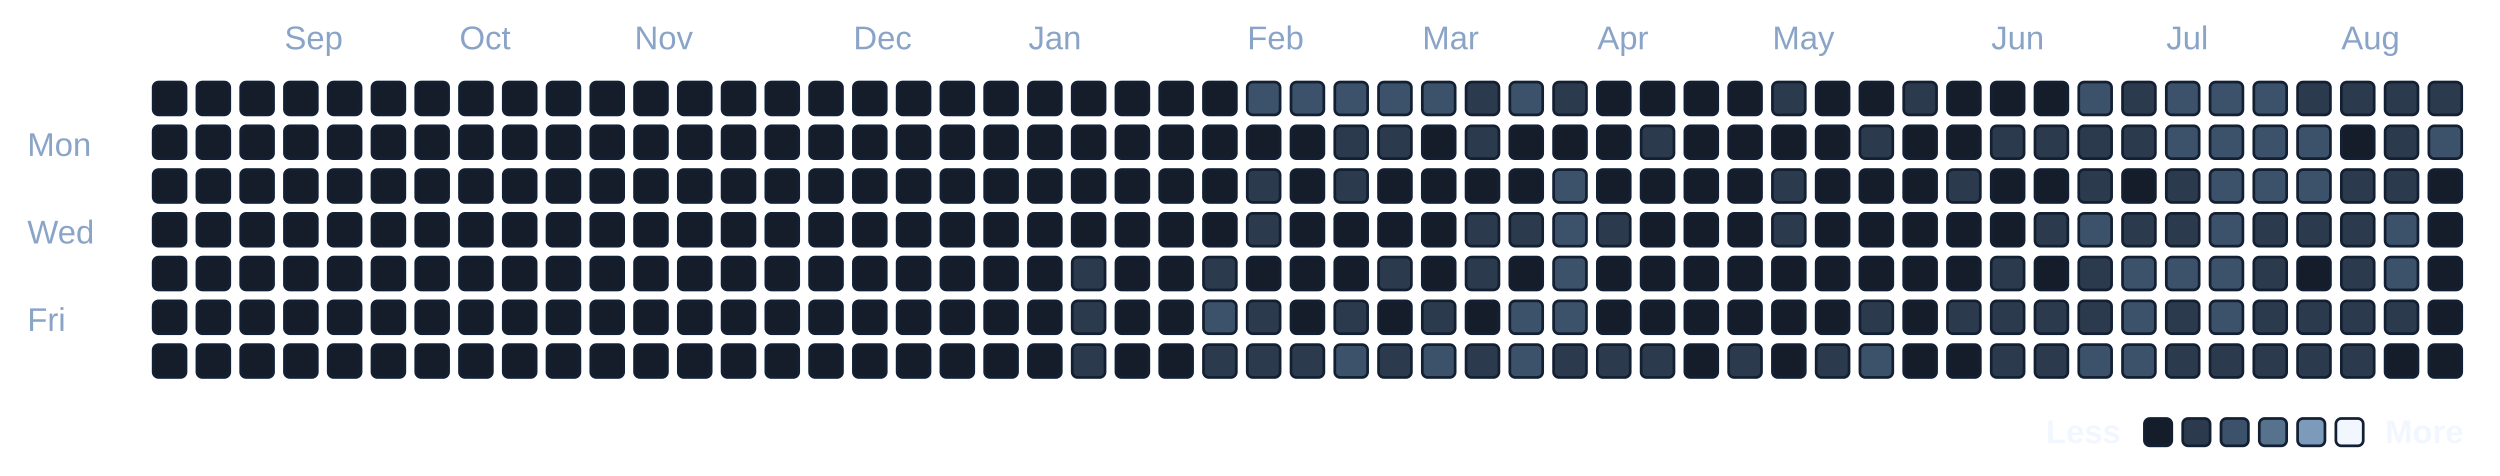
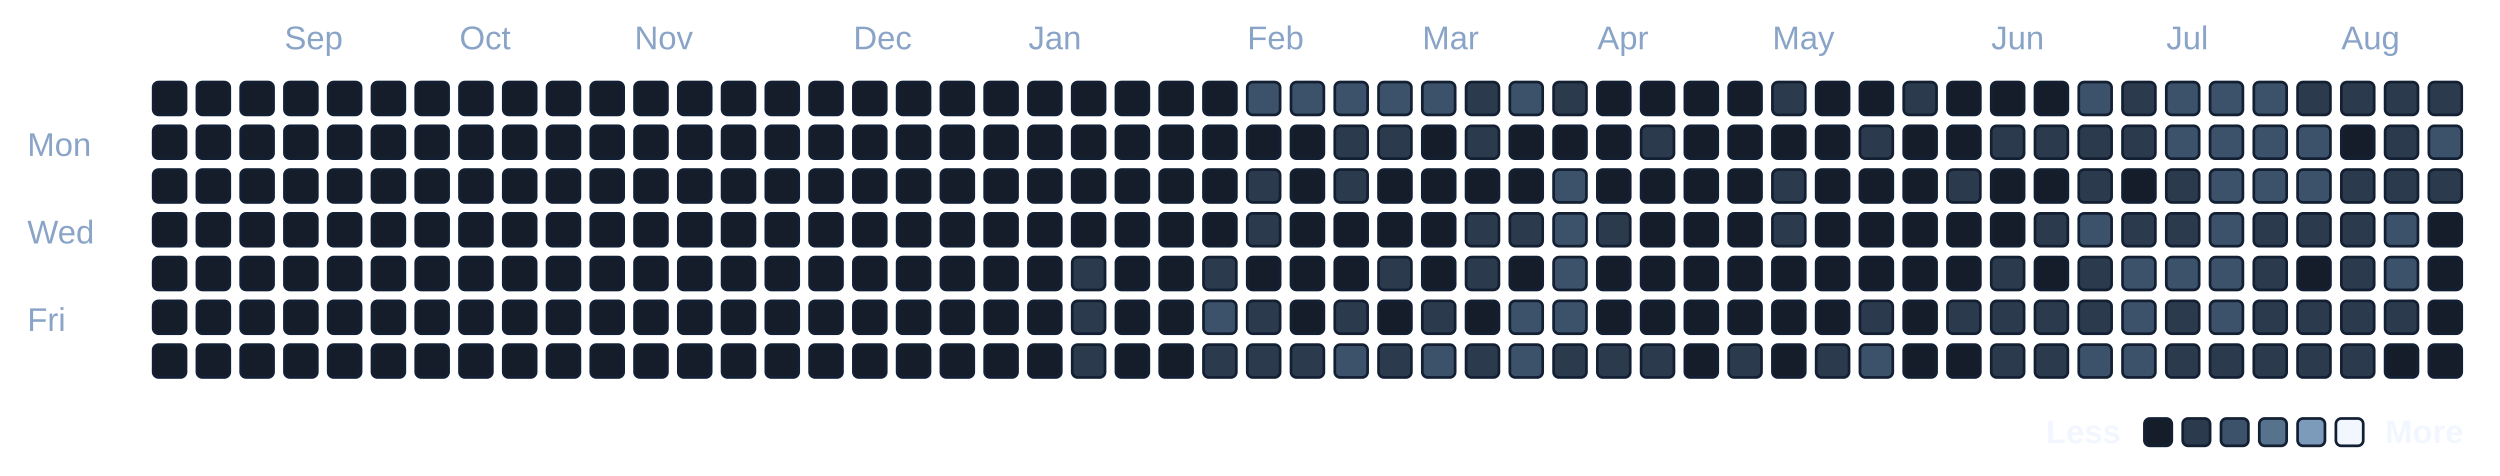
<svg xmlns="http://www.w3.org/2000/svg" baseProfile="tiny" height="174" version="1.2" width="914">
  <defs />
  <text fill="#8AA4C8" font-family="Segoe UI, Arial, sans-serif" font-size="12px" x="104" y="18">Sep</text>
  <text fill="#8AA4C8" font-family="Segoe UI, Arial, sans-serif" font-size="12px" x="168" y="18">Oct</text>
  <text fill="#8AA4C8" font-family="Segoe UI, Arial, sans-serif" font-size="12px" x="232" y="18">Nov</text>
  <text fill="#8AA4C8" font-family="Segoe UI, Arial, sans-serif" font-size="12px" x="312" y="18">Dec</text>
  <text fill="#8AA4C8" font-family="Segoe UI, Arial, sans-serif" font-size="12px" x="376" y="18">Jan</text>
  <text fill="#8AA4C8" font-family="Segoe UI, Arial, sans-serif" font-size="12px" x="456" y="18">Feb</text>
  <text fill="#8AA4C8" font-family="Segoe UI, Arial, sans-serif" font-size="12px" x="520" y="18">Mar</text>
  <text fill="#8AA4C8" font-family="Segoe UI, Arial, sans-serif" font-size="12px" x="584" y="18">Apr</text>
  <text fill="#8AA4C8" font-family="Segoe UI, Arial, sans-serif" font-size="12px" x="648" y="18">May</text>
  <text fill="#8AA4C8" font-family="Segoe UI, Arial, sans-serif" font-size="12px" x="728" y="18">Jun</text>
  <text fill="#8AA4C8" font-family="Segoe UI, Arial, sans-serif" font-size="12px" x="792" y="18">Jul</text>
  <text fill="#8AA4C8" font-family="Segoe UI, Arial, sans-serif" font-size="12px" x="856" y="18">Aug</text>
  <text fill="#8AA4C8" font-family="Segoe UI, Arial, sans-serif" font-size="12px" x="10" y="57">Mon</text>
  <text fill="#8AA4C8" font-family="Segoe UI, Arial, sans-serif" font-size="12px" x="10" y="89">Wed</text>
  <text fill="#8AA4C8" font-family="Segoe UI, Arial, sans-serif" font-size="12px" x="10" y="121">Fri</text>
  <rect fill="#151D2B" height="12" rx="2" ry="2" stroke="#132033" stroke-width="1" width="12" x="56" y="30" />
  <rect fill="#151D2B" height="12" rx="2" ry="2" stroke="#132033" stroke-width="1" width="12" x="56" y="46" />
  <rect fill="#151D2B" height="12" rx="2" ry="2" stroke="#132033" stroke-width="1" width="12" x="56" y="62" />
  <rect fill="#151D2B" height="12" rx="2" ry="2" stroke="#132033" stroke-width="1" width="12" x="56" y="78" />
  <rect fill="#151D2B" height="12" rx="2" ry="2" stroke="#132033" stroke-width="1" width="12" x="56" y="94" />
  <rect fill="#151D2B" height="12" rx="2" ry="2" stroke="#132033" stroke-width="1" width="12" x="56" y="110" />
  <rect fill="#151D2B" height="12" rx="2" ry="2" stroke="#132033" stroke-width="1" width="12" x="56" y="126" />
  <rect fill="#151D2B" height="12" rx="2" ry="2" stroke="#132033" stroke-width="1" width="12" x="72" y="30" />
  <rect fill="#151D2B" height="12" rx="2" ry="2" stroke="#132033" stroke-width="1" width="12" x="72" y="46" />
  <rect fill="#151D2B" height="12" rx="2" ry="2" stroke="#132033" stroke-width="1" width="12" x="72" y="62" />
  <rect fill="#151D2B" height="12" rx="2" ry="2" stroke="#132033" stroke-width="1" width="12" x="72" y="78" />
  <rect fill="#151D2B" height="12" rx="2" ry="2" stroke="#132033" stroke-width="1" width="12" x="72" y="94" />
  <rect fill="#151D2B" height="12" rx="2" ry="2" stroke="#132033" stroke-width="1" width="12" x="72" y="110" />
  <rect fill="#151D2B" height="12" rx="2" ry="2" stroke="#132033" stroke-width="1" width="12" x="72" y="126" />
  <rect fill="#151D2B" height="12" rx="2" ry="2" stroke="#132033" stroke-width="1" width="12" x="88" y="30" />
  <rect fill="#151D2B" height="12" rx="2" ry="2" stroke="#132033" stroke-width="1" width="12" x="88" y="46" />
  <rect fill="#151D2B" height="12" rx="2" ry="2" stroke="#132033" stroke-width="1" width="12" x="88" y="62" />
  <rect fill="#151D2B" height="12" rx="2" ry="2" stroke="#132033" stroke-width="1" width="12" x="88" y="78" />
  <rect fill="#151D2B" height="12" rx="2" ry="2" stroke="#132033" stroke-width="1" width="12" x="88" y="94" />
  <rect fill="#151D2B" height="12" rx="2" ry="2" stroke="#132033" stroke-width="1" width="12" x="88" y="110" />
  <rect fill="#151D2B" height="12" rx="2" ry="2" stroke="#132033" stroke-width="1" width="12" x="88" y="126" />
  <rect fill="#151D2B" height="12" rx="2" ry="2" stroke="#132033" stroke-width="1" width="12" x="104" y="30" />
  <rect fill="#151D2B" height="12" rx="2" ry="2" stroke="#132033" stroke-width="1" width="12" x="104" y="46" />
  <rect fill="#151D2B" height="12" rx="2" ry="2" stroke="#132033" stroke-width="1" width="12" x="104" y="62" />
  <rect fill="#151D2B" height="12" rx="2" ry="2" stroke="#132033" stroke-width="1" width="12" x="104" y="78" />
  <rect fill="#151D2B" height="12" rx="2" ry="2" stroke="#132033" stroke-width="1" width="12" x="104" y="94" />
  <rect fill="#151D2B" height="12" rx="2" ry="2" stroke="#132033" stroke-width="1" width="12" x="104" y="110" />
  <rect fill="#151D2B" height="12" rx="2" ry="2" stroke="#132033" stroke-width="1" width="12" x="104" y="126" />
  <rect fill="#151D2B" height="12" rx="2" ry="2" stroke="#132033" stroke-width="1" width="12" x="120" y="30" />
  <rect fill="#151D2B" height="12" rx="2" ry="2" stroke="#132033" stroke-width="1" width="12" x="120" y="46" />
  <rect fill="#151D2B" height="12" rx="2" ry="2" stroke="#132033" stroke-width="1" width="12" x="120" y="62" />
  <rect fill="#151D2B" height="12" rx="2" ry="2" stroke="#132033" stroke-width="1" width="12" x="120" y="78" />
  <rect fill="#151D2B" height="12" rx="2" ry="2" stroke="#132033" stroke-width="1" width="12" x="120" y="94" />
  <rect fill="#151D2B" height="12" rx="2" ry="2" stroke="#132033" stroke-width="1" width="12" x="120" y="110" />
  <rect fill="#151D2B" height="12" rx="2" ry="2" stroke="#132033" stroke-width="1" width="12" x="120" y="126" />
  <rect fill="#151D2B" height="12" rx="2" ry="2" stroke="#132033" stroke-width="1" width="12" x="136" y="30" />
  <rect fill="#151D2B" height="12" rx="2" ry="2" stroke="#132033" stroke-width="1" width="12" x="136" y="46" />
  <rect fill="#151D2B" height="12" rx="2" ry="2" stroke="#132033" stroke-width="1" width="12" x="136" y="62" />
  <rect fill="#151D2B" height="12" rx="2" ry="2" stroke="#132033" stroke-width="1" width="12" x="136" y="78" />
  <rect fill="#151D2B" height="12" rx="2" ry="2" stroke="#132033" stroke-width="1" width="12" x="136" y="94" />
  <rect fill="#151D2B" height="12" rx="2" ry="2" stroke="#132033" stroke-width="1" width="12" x="136" y="110" />
  <rect fill="#151D2B" height="12" rx="2" ry="2" stroke="#132033" stroke-width="1" width="12" x="136" y="126" />
  <rect fill="#151D2B" height="12" rx="2" ry="2" stroke="#132033" stroke-width="1" width="12" x="152" y="30" />
  <rect fill="#151D2B" height="12" rx="2" ry="2" stroke="#132033" stroke-width="1" width="12" x="152" y="46" />
  <rect fill="#151D2B" height="12" rx="2" ry="2" stroke="#132033" stroke-width="1" width="12" x="152" y="62" />
  <rect fill="#151D2B" height="12" rx="2" ry="2" stroke="#132033" stroke-width="1" width="12" x="152" y="78" />
  <rect fill="#151D2B" height="12" rx="2" ry="2" stroke="#132033" stroke-width="1" width="12" x="152" y="94" />
  <rect fill="#151D2B" height="12" rx="2" ry="2" stroke="#132033" stroke-width="1" width="12" x="152" y="110" />
  <rect fill="#151D2B" height="12" rx="2" ry="2" stroke="#132033" stroke-width="1" width="12" x="152" y="126" />
  <rect fill="#151D2B" height="12" rx="2" ry="2" stroke="#132033" stroke-width="1" width="12" x="168" y="30" />
  <rect fill="#151D2B" height="12" rx="2" ry="2" stroke="#132033" stroke-width="1" width="12" x="168" y="46" />
  <rect fill="#151D2B" height="12" rx="2" ry="2" stroke="#132033" stroke-width="1" width="12" x="168" y="62" />
  <rect fill="#151D2B" height="12" rx="2" ry="2" stroke="#132033" stroke-width="1" width="12" x="168" y="78" />
  <rect fill="#151D2B" height="12" rx="2" ry="2" stroke="#132033" stroke-width="1" width="12" x="168" y="94" />
  <rect fill="#151D2B" height="12" rx="2" ry="2" stroke="#132033" stroke-width="1" width="12" x="168" y="110" />
  <rect fill="#151D2B" height="12" rx="2" ry="2" stroke="#132033" stroke-width="1" width="12" x="168" y="126" />
  <rect fill="#151D2B" height="12" rx="2" ry="2" stroke="#132033" stroke-width="1" width="12" x="184" y="30" />
  <rect fill="#151D2B" height="12" rx="2" ry="2" stroke="#132033" stroke-width="1" width="12" x="184" y="46" />
  <rect fill="#151D2B" height="12" rx="2" ry="2" stroke="#132033" stroke-width="1" width="12" x="184" y="62" />
  <rect fill="#151D2B" height="12" rx="2" ry="2" stroke="#132033" stroke-width="1" width="12" x="184" y="78" />
  <rect fill="#151D2B" height="12" rx="2" ry="2" stroke="#132033" stroke-width="1" width="12" x="184" y="94" />
  <rect fill="#151D2B" height="12" rx="2" ry="2" stroke="#132033" stroke-width="1" width="12" x="184" y="110" />
  <rect fill="#151D2B" height="12" rx="2" ry="2" stroke="#132033" stroke-width="1" width="12" x="184" y="126" />
  <rect fill="#151D2B" height="12" rx="2" ry="2" stroke="#132033" stroke-width="1" width="12" x="200" y="30" />
  <rect fill="#151D2B" height="12" rx="2" ry="2" stroke="#132033" stroke-width="1" width="12" x="200" y="46" />
  <rect fill="#151D2B" height="12" rx="2" ry="2" stroke="#132033" stroke-width="1" width="12" x="200" y="62" />
  <rect fill="#151D2B" height="12" rx="2" ry="2" stroke="#132033" stroke-width="1" width="12" x="200" y="78" />
  <rect fill="#151D2B" height="12" rx="2" ry="2" stroke="#132033" stroke-width="1" width="12" x="200" y="94" />
  <rect fill="#151D2B" height="12" rx="2" ry="2" stroke="#132033" stroke-width="1" width="12" x="200" y="110" />
  <rect fill="#151D2B" height="12" rx="2" ry="2" stroke="#132033" stroke-width="1" width="12" x="200" y="126" />
  <rect fill="#151D2B" height="12" rx="2" ry="2" stroke="#132033" stroke-width="1" width="12" x="216" y="30" />
  <rect fill="#151D2B" height="12" rx="2" ry="2" stroke="#132033" stroke-width="1" width="12" x="216" y="46" />
  <rect fill="#151D2B" height="12" rx="2" ry="2" stroke="#132033" stroke-width="1" width="12" x="216" y="62" />
  <rect fill="#151D2B" height="12" rx="2" ry="2" stroke="#132033" stroke-width="1" width="12" x="216" y="78" />
  <rect fill="#151D2B" height="12" rx="2" ry="2" stroke="#132033" stroke-width="1" width="12" x="216" y="94" />
  <rect fill="#151D2B" height="12" rx="2" ry="2" stroke="#132033" stroke-width="1" width="12" x="216" y="110" />
  <rect fill="#151D2B" height="12" rx="2" ry="2" stroke="#132033" stroke-width="1" width="12" x="216" y="126" />
  <rect fill="#151D2B" height="12" rx="2" ry="2" stroke="#132033" stroke-width="1" width="12" x="232" y="30" />
  <rect fill="#151D2B" height="12" rx="2" ry="2" stroke="#132033" stroke-width="1" width="12" x="232" y="46" />
  <rect fill="#151D2B" height="12" rx="2" ry="2" stroke="#132033" stroke-width="1" width="12" x="232" y="62" />
  <rect fill="#151D2B" height="12" rx="2" ry="2" stroke="#132033" stroke-width="1" width="12" x="232" y="78" />
  <rect fill="#151D2B" height="12" rx="2" ry="2" stroke="#132033" stroke-width="1" width="12" x="232" y="94" />
  <rect fill="#151D2B" height="12" rx="2" ry="2" stroke="#132033" stroke-width="1" width="12" x="232" y="110" />
  <rect fill="#151D2B" height="12" rx="2" ry="2" stroke="#132033" stroke-width="1" width="12" x="232" y="126" />
  <rect fill="#151D2B" height="12" rx="2" ry="2" stroke="#132033" stroke-width="1" width="12" x="248" y="30" />
  <rect fill="#151D2B" height="12" rx="2" ry="2" stroke="#132033" stroke-width="1" width="12" x="248" y="46" />
  <rect fill="#151D2B" height="12" rx="2" ry="2" stroke="#132033" stroke-width="1" width="12" x="248" y="62" />
  <rect fill="#151D2B" height="12" rx="2" ry="2" stroke="#132033" stroke-width="1" width="12" x="248" y="78" />
  <rect fill="#151D2B" height="12" rx="2" ry="2" stroke="#132033" stroke-width="1" width="12" x="248" y="94" />
  <rect fill="#151D2B" height="12" rx="2" ry="2" stroke="#132033" stroke-width="1" width="12" x="248" y="110" />
  <rect fill="#151D2B" height="12" rx="2" ry="2" stroke="#132033" stroke-width="1" width="12" x="248" y="126" />
  <rect fill="#151D2B" height="12" rx="2" ry="2" stroke="#132033" stroke-width="1" width="12" x="264" y="30" />
  <rect fill="#151D2B" height="12" rx="2" ry="2" stroke="#132033" stroke-width="1" width="12" x="264" y="46" />
  <rect fill="#151D2B" height="12" rx="2" ry="2" stroke="#132033" stroke-width="1" width="12" x="264" y="62" />
  <rect fill="#151D2B" height="12" rx="2" ry="2" stroke="#132033" stroke-width="1" width="12" x="264" y="78" />
  <rect fill="#151D2B" height="12" rx="2" ry="2" stroke="#132033" stroke-width="1" width="12" x="264" y="94" />
  <rect fill="#151D2B" height="12" rx="2" ry="2" stroke="#132033" stroke-width="1" width="12" x="264" y="110" />
  <rect fill="#151D2B" height="12" rx="2" ry="2" stroke="#132033" stroke-width="1" width="12" x="264" y="126" />
  <rect fill="#151D2B" height="12" rx="2" ry="2" stroke="#132033" stroke-width="1" width="12" x="280" y="30" />
  <rect fill="#151D2B" height="12" rx="2" ry="2" stroke="#132033" stroke-width="1" width="12" x="280" y="46" />
  <rect fill="#151D2B" height="12" rx="2" ry="2" stroke="#132033" stroke-width="1" width="12" x="280" y="62" />
  <rect fill="#151D2B" height="12" rx="2" ry="2" stroke="#132033" stroke-width="1" width="12" x="280" y="78" />
  <rect fill="#151D2B" height="12" rx="2" ry="2" stroke="#132033" stroke-width="1" width="12" x="280" y="94" />
  <rect fill="#151D2B" height="12" rx="2" ry="2" stroke="#132033" stroke-width="1" width="12" x="280" y="110" />
  <rect fill="#151D2B" height="12" rx="2" ry="2" stroke="#132033" stroke-width="1" width="12" x="280" y="126" />
  <rect fill="#151D2B" height="12" rx="2" ry="2" stroke="#132033" stroke-width="1" width="12" x="296" y="30" />
  <rect fill="#151D2B" height="12" rx="2" ry="2" stroke="#132033" stroke-width="1" width="12" x="296" y="46" />
  <rect fill="#151D2B" height="12" rx="2" ry="2" stroke="#132033" stroke-width="1" width="12" x="296" y="62" />
  <rect fill="#151D2B" height="12" rx="2" ry="2" stroke="#132033" stroke-width="1" width="12" x="296" y="78" />
  <rect fill="#151D2B" height="12" rx="2" ry="2" stroke="#132033" stroke-width="1" width="12" x="296" y="94" />
  <rect fill="#151D2B" height="12" rx="2" ry="2" stroke="#132033" stroke-width="1" width="12" x="296" y="110" />
  <rect fill="#151D2B" height="12" rx="2" ry="2" stroke="#132033" stroke-width="1" width="12" x="296" y="126" />
  <rect fill="#151D2B" height="12" rx="2" ry="2" stroke="#132033" stroke-width="1" width="12" x="312" y="30" />
  <rect fill="#151D2B" height="12" rx="2" ry="2" stroke="#132033" stroke-width="1" width="12" x="312" y="46" />
  <rect fill="#151D2B" height="12" rx="2" ry="2" stroke="#132033" stroke-width="1" width="12" x="312" y="62" />
  <rect fill="#151D2B" height="12" rx="2" ry="2" stroke="#132033" stroke-width="1" width="12" x="312" y="78" />
  <rect fill="#151D2B" height="12" rx="2" ry="2" stroke="#132033" stroke-width="1" width="12" x="312" y="94" />
  <rect fill="#151D2B" height="12" rx="2" ry="2" stroke="#132033" stroke-width="1" width="12" x="312" y="110" />
  <rect fill="#151D2B" height="12" rx="2" ry="2" stroke="#132033" stroke-width="1" width="12" x="312" y="126" />
  <rect fill="#151D2B" height="12" rx="2" ry="2" stroke="#132033" stroke-width="1" width="12" x="328" y="30" />
  <rect fill="#151D2B" height="12" rx="2" ry="2" stroke="#132033" stroke-width="1" width="12" x="328" y="46" />
  <rect fill="#151D2B" height="12" rx="2" ry="2" stroke="#132033" stroke-width="1" width="12" x="328" y="62" />
  <rect fill="#151D2B" height="12" rx="2" ry="2" stroke="#132033" stroke-width="1" width="12" x="328" y="78" />
  <rect fill="#151D2B" height="12" rx="2" ry="2" stroke="#132033" stroke-width="1" width="12" x="328" y="94" />
  <rect fill="#151D2B" height="12" rx="2" ry="2" stroke="#132033" stroke-width="1" width="12" x="328" y="110" />
  <rect fill="#151D2B" height="12" rx="2" ry="2" stroke="#132033" stroke-width="1" width="12" x="328" y="126" />
  <rect fill="#151D2B" height="12" rx="2" ry="2" stroke="#132033" stroke-width="1" width="12" x="344" y="30" />
  <rect fill="#151D2B" height="12" rx="2" ry="2" stroke="#132033" stroke-width="1" width="12" x="344" y="46" />
  <rect fill="#151D2B" height="12" rx="2" ry="2" stroke="#132033" stroke-width="1" width="12" x="344" y="62" />
  <rect fill="#151D2B" height="12" rx="2" ry="2" stroke="#132033" stroke-width="1" width="12" x="344" y="78" />
  <rect fill="#151D2B" height="12" rx="2" ry="2" stroke="#132033" stroke-width="1" width="12" x="344" y="94" />
  <rect fill="#151D2B" height="12" rx="2" ry="2" stroke="#132033" stroke-width="1" width="12" x="344" y="110" />
  <rect fill="#151D2B" height="12" rx="2" ry="2" stroke="#132033" stroke-width="1" width="12" x="344" y="126" />
  <rect fill="#151D2B" height="12" rx="2" ry="2" stroke="#132033" stroke-width="1" width="12" x="360" y="30" />
  <rect fill="#151D2B" height="12" rx="2" ry="2" stroke="#132033" stroke-width="1" width="12" x="360" y="46" />
  <rect fill="#151D2B" height="12" rx="2" ry="2" stroke="#132033" stroke-width="1" width="12" x="360" y="62" />
  <rect fill="#151D2B" height="12" rx="2" ry="2" stroke="#132033" stroke-width="1" width="12" x="360" y="78" />
  <rect fill="#151D2B" height="12" rx="2" ry="2" stroke="#132033" stroke-width="1" width="12" x="360" y="94" />
  <rect fill="#151D2B" height="12" rx="2" ry="2" stroke="#132033" stroke-width="1" width="12" x="360" y="110" />
  <rect fill="#151D2B" height="12" rx="2" ry="2" stroke="#132033" stroke-width="1" width="12" x="360" y="126" />
  <rect fill="#151D2B" height="12" rx="2" ry="2" stroke="#132033" stroke-width="1" width="12" x="376" y="30" />
  <rect fill="#151D2B" height="12" rx="2" ry="2" stroke="#132033" stroke-width="1" width="12" x="376" y="46" />
  <rect fill="#151D2B" height="12" rx="2" ry="2" stroke="#132033" stroke-width="1" width="12" x="376" y="62" />
  <rect fill="#151D2B" height="12" rx="2" ry="2" stroke="#132033" stroke-width="1" width="12" x="376" y="78" />
  <rect fill="#151D2B" height="12" rx="2" ry="2" stroke="#132033" stroke-width="1" width="12" x="376" y="94" />
  <rect fill="#151D2B" height="12" rx="2" ry="2" stroke="#132033" stroke-width="1" width="12" x="376" y="110" />
  <rect fill="#151D2B" height="12" rx="2" ry="2" stroke="#132033" stroke-width="1" width="12" x="376" y="126" />
  <rect fill="#151D2B" height="12" rx="2" ry="2" stroke="#132033" stroke-width="1" width="12" x="392" y="30" />
  <rect fill="#151D2B" height="12" rx="2" ry="2" stroke="#132033" stroke-width="1" width="12" x="392" y="46" />
  <rect fill="#151D2B" height="12" rx="2" ry="2" stroke="#132033" stroke-width="1" width="12" x="392" y="62" />
  <rect fill="#151D2B" height="12" rx="2" ry="2" stroke="#132033" stroke-width="1" width="12" x="392" y="78" />
  <rect fill="#2B3A4C" height="12" rx="2" ry="2" stroke="#132033" stroke-width="1" width="12" x="392" y="94" />
  <rect fill="#2B3A4C" height="12" rx="2" ry="2" stroke="#132033" stroke-width="1" width="12" x="392" y="110" />
  <rect fill="#2B3A4C" height="12" rx="2" ry="2" stroke="#132033" stroke-width="1" width="12" x="392" y="126" />
  <rect fill="#151D2B" height="12" rx="2" ry="2" stroke="#132033" stroke-width="1" width="12" x="408" y="30" />
  <rect fill="#151D2B" height="12" rx="2" ry="2" stroke="#132033" stroke-width="1" width="12" x="408" y="46" />
  <rect fill="#151D2B" height="12" rx="2" ry="2" stroke="#132033" stroke-width="1" width="12" x="408" y="62" />
  <rect fill="#151D2B" height="12" rx="2" ry="2" stroke="#132033" stroke-width="1" width="12" x="408" y="78" />
  <rect fill="#151D2B" height="12" rx="2" ry="2" stroke="#132033" stroke-width="1" width="12" x="408" y="94" />
  <rect fill="#151D2B" height="12" rx="2" ry="2" stroke="#132033" stroke-width="1" width="12" x="408" y="110" />
  <rect fill="#151D2B" height="12" rx="2" ry="2" stroke="#132033" stroke-width="1" width="12" x="408" y="126" />
  <rect fill="#151D2B" height="12" rx="2" ry="2" stroke="#132033" stroke-width="1" width="12" x="424" y="30" />
  <rect fill="#151D2B" height="12" rx="2" ry="2" stroke="#132033" stroke-width="1" width="12" x="424" y="46" />
  <rect fill="#151D2B" height="12" rx="2" ry="2" stroke="#132033" stroke-width="1" width="12" x="424" y="62" />
  <rect fill="#151D2B" height="12" rx="2" ry="2" stroke="#132033" stroke-width="1" width="12" x="424" y="78" />
  <rect fill="#151D2B" height="12" rx="2" ry="2" stroke="#132033" stroke-width="1" width="12" x="424" y="94" />
  <rect fill="#151D2B" height="12" rx="2" ry="2" stroke="#132033" stroke-width="1" width="12" x="424" y="110" />
  <rect fill="#151D2B" height="12" rx="2" ry="2" stroke="#132033" stroke-width="1" width="12" x="424" y="126" />
  <rect fill="#151D2B" height="12" rx="2" ry="2" stroke="#132033" stroke-width="1" width="12" x="440" y="30" />
  <rect fill="#151D2B" height="12" rx="2" ry="2" stroke="#132033" stroke-width="1" width="12" x="440" y="46" />
  <rect fill="#151D2B" height="12" rx="2" ry="2" stroke="#132033" stroke-width="1" width="12" x="440" y="62" />
  <rect fill="#151D2B" height="12" rx="2" ry="2" stroke="#132033" stroke-width="1" width="12" x="440" y="78" />
  <rect fill="#2B3A4C" height="12" rx="2" ry="2" stroke="#132033" stroke-width="1" width="12" x="440" y="94" />
  <rect fill="#3C526A" height="12" rx="2" ry="2" stroke="#132033" stroke-width="1" width="12" x="440" y="110" />
  <rect fill="#2B3A4C" height="12" rx="2" ry="2" stroke="#132033" stroke-width="1" width="12" x="440" y="126" />
  <rect fill="#3C526A" height="12" rx="2" ry="2" stroke="#132033" stroke-width="1" width="12" x="456" y="30" />
  <rect fill="#151D2B" height="12" rx="2" ry="2" stroke="#132033" stroke-width="1" width="12" x="456" y="46" />
  <rect fill="#2B3A4C" height="12" rx="2" ry="2" stroke="#132033" stroke-width="1" width="12" x="456" y="62" />
  <rect fill="#2B3A4C" height="12" rx="2" ry="2" stroke="#132033" stroke-width="1" width="12" x="456" y="78" />
  <rect fill="#151D2B" height="12" rx="2" ry="2" stroke="#132033" stroke-width="1" width="12" x="456" y="94" />
  <rect fill="#2B3A4C" height="12" rx="2" ry="2" stroke="#132033" stroke-width="1" width="12" x="456" y="110" />
  <rect fill="#2B3A4C" height="12" rx="2" ry="2" stroke="#132033" stroke-width="1" width="12" x="456" y="126" />
  <rect fill="#3C526A" height="12" rx="2" ry="2" stroke="#132033" stroke-width="1" width="12" x="472" y="30" />
  <rect fill="#151D2B" height="12" rx="2" ry="2" stroke="#132033" stroke-width="1" width="12" x="472" y="46" />
  <rect fill="#151D2B" height="12" rx="2" ry="2" stroke="#132033" stroke-width="1" width="12" x="472" y="62" />
  <rect fill="#151D2B" height="12" rx="2" ry="2" stroke="#132033" stroke-width="1" width="12" x="472" y="78" />
  <rect fill="#151D2B" height="12" rx="2" ry="2" stroke="#132033" stroke-width="1" width="12" x="472" y="94" />
  <rect fill="#151D2B" height="12" rx="2" ry="2" stroke="#132033" stroke-width="1" width="12" x="472" y="110" />
  <rect fill="#2B3A4C" height="12" rx="2" ry="2" stroke="#132033" stroke-width="1" width="12" x="472" y="126" />
  <rect fill="#3C526A" height="12" rx="2" ry="2" stroke="#132033" stroke-width="1" width="12" x="488" y="30" />
  <rect fill="#2B3A4C" height="12" rx="2" ry="2" stroke="#132033" stroke-width="1" width="12" x="488" y="46" />
  <rect fill="#2B3A4C" height="12" rx="2" ry="2" stroke="#132033" stroke-width="1" width="12" x="488" y="62" />
  <rect fill="#151D2B" height="12" rx="2" ry="2" stroke="#132033" stroke-width="1" width="12" x="488" y="78" />
  <rect fill="#151D2B" height="12" rx="2" ry="2" stroke="#132033" stroke-width="1" width="12" x="488" y="94" />
  <rect fill="#2B3A4C" height="12" rx="2" ry="2" stroke="#132033" stroke-width="1" width="12" x="488" y="110" />
  <rect fill="#3C526A" height="12" rx="2" ry="2" stroke="#132033" stroke-width="1" width="12" x="488" y="126" />
  <rect fill="#3C526A" height="12" rx="2" ry="2" stroke="#132033" stroke-width="1" width="12" x="504" y="30" />
  <rect fill="#2B3A4C" height="12" rx="2" ry="2" stroke="#132033" stroke-width="1" width="12" x="504" y="46" />
  <rect fill="#151D2B" height="12" rx="2" ry="2" stroke="#132033" stroke-width="1" width="12" x="504" y="62" />
  <rect fill="#151D2B" height="12" rx="2" ry="2" stroke="#132033" stroke-width="1" width="12" x="504" y="78" />
  <rect fill="#2B3A4C" height="12" rx="2" ry="2" stroke="#132033" stroke-width="1" width="12" x="504" y="94" />
  <rect fill="#151D2B" height="12" rx="2" ry="2" stroke="#132033" stroke-width="1" width="12" x="504" y="110" />
  <rect fill="#2B3A4C" height="12" rx="2" ry="2" stroke="#132033" stroke-width="1" width="12" x="504" y="126" />
  <rect fill="#3C526A" height="12" rx="2" ry="2" stroke="#132033" stroke-width="1" width="12" x="520" y="30" />
  <rect fill="#151D2B" height="12" rx="2" ry="2" stroke="#132033" stroke-width="1" width="12" x="520" y="46" />
  <rect fill="#151D2B" height="12" rx="2" ry="2" stroke="#132033" stroke-width="1" width="12" x="520" y="62" />
  <rect fill="#151D2B" height="12" rx="2" ry="2" stroke="#132033" stroke-width="1" width="12" x="520" y="78" />
  <rect fill="#151D2B" height="12" rx="2" ry="2" stroke="#132033" stroke-width="1" width="12" x="520" y="94" />
  <rect fill="#2B3A4C" height="12" rx="2" ry="2" stroke="#132033" stroke-width="1" width="12" x="520" y="110" />
  <rect fill="#3C526A" height="12" rx="2" ry="2" stroke="#132033" stroke-width="1" width="12" x="520" y="126" />
  <rect fill="#2B3A4C" height="12" rx="2" ry="2" stroke="#132033" stroke-width="1" width="12" x="536" y="30" />
  <rect fill="#2B3A4C" height="12" rx="2" ry="2" stroke="#132033" stroke-width="1" width="12" x="536" y="46" />
  <rect fill="#151D2B" height="12" rx="2" ry="2" stroke="#132033" stroke-width="1" width="12" x="536" y="62" />
  <rect fill="#2B3A4C" height="12" rx="2" ry="2" stroke="#132033" stroke-width="1" width="12" x="536" y="78" />
  <rect fill="#2B3A4C" height="12" rx="2" ry="2" stroke="#132033" stroke-width="1" width="12" x="536" y="94" />
  <rect fill="#151D2B" height="12" rx="2" ry="2" stroke="#132033" stroke-width="1" width="12" x="536" y="110" />
  <rect fill="#2B3A4C" height="12" rx="2" ry="2" stroke="#132033" stroke-width="1" width="12" x="536" y="126" />
  <rect fill="#3C526A" height="12" rx="2" ry="2" stroke="#132033" stroke-width="1" width="12" x="552" y="30" />
  <rect fill="#151D2B" height="12" rx="2" ry="2" stroke="#132033" stroke-width="1" width="12" x="552" y="46" />
  <rect fill="#151D2B" height="12" rx="2" ry="2" stroke="#132033" stroke-width="1" width="12" x="552" y="62" />
  <rect fill="#2B3A4C" height="12" rx="2" ry="2" stroke="#132033" stroke-width="1" width="12" x="552" y="78" />
  <rect fill="#151D2B" height="12" rx="2" ry="2" stroke="#132033" stroke-width="1" width="12" x="552" y="94" />
  <rect fill="#3C526A" height="12" rx="2" ry="2" stroke="#132033" stroke-width="1" width="12" x="552" y="110" />
  <rect fill="#3C526A" height="12" rx="2" ry="2" stroke="#132033" stroke-width="1" width="12" x="552" y="126" />
  <rect fill="#2B3A4C" height="12" rx="2" ry="2" stroke="#132033" stroke-width="1" width="12" x="568" y="30" />
  <rect fill="#151D2B" height="12" rx="2" ry="2" stroke="#132033" stroke-width="1" width="12" x="568" y="46" />
  <rect fill="#3C526A" height="12" rx="2" ry="2" stroke="#132033" stroke-width="1" width="12" x="568" y="62" />
  <rect fill="#3C526A" height="12" rx="2" ry="2" stroke="#132033" stroke-width="1" width="12" x="568" y="78" />
  <rect fill="#3C526A" height="12" rx="2" ry="2" stroke="#132033" stroke-width="1" width="12" x="568" y="94" />
  <rect fill="#3C526A" height="12" rx="2" ry="2" stroke="#132033" stroke-width="1" width="12" x="568" y="110" />
  <rect fill="#2B3A4C" height="12" rx="2" ry="2" stroke="#132033" stroke-width="1" width="12" x="568" y="126" />
  <rect fill="#151D2B" height="12" rx="2" ry="2" stroke="#132033" stroke-width="1" width="12" x="584" y="30" />
  <rect fill="#151D2B" height="12" rx="2" ry="2" stroke="#132033" stroke-width="1" width="12" x="584" y="46" />
  <rect fill="#151D2B" height="12" rx="2" ry="2" stroke="#132033" stroke-width="1" width="12" x="584" y="62" />
  <rect fill="#2B3A4C" height="12" rx="2" ry="2" stroke="#132033" stroke-width="1" width="12" x="584" y="78" />
  <rect fill="#151D2B" height="12" rx="2" ry="2" stroke="#132033" stroke-width="1" width="12" x="584" y="94" />
  <rect fill="#151D2B" height="12" rx="2" ry="2" stroke="#132033" stroke-width="1" width="12" x="584" y="110" />
  <rect fill="#2B3A4C" height="12" rx="2" ry="2" stroke="#132033" stroke-width="1" width="12" x="584" y="126" />
  <rect fill="#151D2B" height="12" rx="2" ry="2" stroke="#132033" stroke-width="1" width="12" x="600" y="30" />
  <rect fill="#2B3A4C" height="12" rx="2" ry="2" stroke="#132033" stroke-width="1" width="12" x="600" y="46" />
  <rect fill="#151D2B" height="12" rx="2" ry="2" stroke="#132033" stroke-width="1" width="12" x="600" y="62" />
  <rect fill="#151D2B" height="12" rx="2" ry="2" stroke="#132033" stroke-width="1" width="12" x="600" y="78" />
  <rect fill="#151D2B" height="12" rx="2" ry="2" stroke="#132033" stroke-width="1" width="12" x="600" y="94" />
  <rect fill="#151D2B" height="12" rx="2" ry="2" stroke="#132033" stroke-width="1" width="12" x="600" y="110" />
  <rect fill="#2B3A4C" height="12" rx="2" ry="2" stroke="#132033" stroke-width="1" width="12" x="600" y="126" />
  <rect fill="#151D2B" height="12" rx="2" ry="2" stroke="#132033" stroke-width="1" width="12" x="616" y="30" />
  <rect fill="#151D2B" height="12" rx="2" ry="2" stroke="#132033" stroke-width="1" width="12" x="616" y="46" />
  <rect fill="#151D2B" height="12" rx="2" ry="2" stroke="#132033" stroke-width="1" width="12" x="616" y="62" />
  <rect fill="#151D2B" height="12" rx="2" ry="2" stroke="#132033" stroke-width="1" width="12" x="616" y="78" />
  <rect fill="#151D2B" height="12" rx="2" ry="2" stroke="#132033" stroke-width="1" width="12" x="616" y="94" />
  <rect fill="#151D2B" height="12" rx="2" ry="2" stroke="#132033" stroke-width="1" width="12" x="616" y="110" />
  <rect fill="#151D2B" height="12" rx="2" ry="2" stroke="#132033" stroke-width="1" width="12" x="616" y="126" />
  <rect fill="#151D2B" height="12" rx="2" ry="2" stroke="#132033" stroke-width="1" width="12" x="632" y="30" />
  <rect fill="#151D2B" height="12" rx="2" ry="2" stroke="#132033" stroke-width="1" width="12" x="632" y="46" />
  <rect fill="#151D2B" height="12" rx="2" ry="2" stroke="#132033" stroke-width="1" width="12" x="632" y="62" />
  <rect fill="#151D2B" height="12" rx="2" ry="2" stroke="#132033" stroke-width="1" width="12" x="632" y="78" />
  <rect fill="#151D2B" height="12" rx="2" ry="2" stroke="#132033" stroke-width="1" width="12" x="632" y="94" />
  <rect fill="#151D2B" height="12" rx="2" ry="2" stroke="#132033" stroke-width="1" width="12" x="632" y="110" />
  <rect fill="#2B3A4C" height="12" rx="2" ry="2" stroke="#132033" stroke-width="1" width="12" x="632" y="126" />
  <rect fill="#2B3A4C" height="12" rx="2" ry="2" stroke="#132033" stroke-width="1" width="12" x="648" y="30" />
  <rect fill="#151D2B" height="12" rx="2" ry="2" stroke="#132033" stroke-width="1" width="12" x="648" y="46" />
  <rect fill="#2B3A4C" height="12" rx="2" ry="2" stroke="#132033" stroke-width="1" width="12" x="648" y="62" />
  <rect fill="#2B3A4C" height="12" rx="2" ry="2" stroke="#132033" stroke-width="1" width="12" x="648" y="78" />
  <rect fill="#151D2B" height="12" rx="2" ry="2" stroke="#132033" stroke-width="1" width="12" x="648" y="94" />
  <rect fill="#151D2B" height="12" rx="2" ry="2" stroke="#132033" stroke-width="1" width="12" x="648" y="110" />
  <rect fill="#151D2B" height="12" rx="2" ry="2" stroke="#132033" stroke-width="1" width="12" x="648" y="126" />
  <rect fill="#151D2B" height="12" rx="2" ry="2" stroke="#132033" stroke-width="1" width="12" x="664" y="30" />
  <rect fill="#151D2B" height="12" rx="2" ry="2" stroke="#132033" stroke-width="1" width="12" x="664" y="46" />
  <rect fill="#151D2B" height="12" rx="2" ry="2" stroke="#132033" stroke-width="1" width="12" x="664" y="62" />
  <rect fill="#151D2B" height="12" rx="2" ry="2" stroke="#132033" stroke-width="1" width="12" x="664" y="78" />
  <rect fill="#151D2B" height="12" rx="2" ry="2" stroke="#132033" stroke-width="1" width="12" x="664" y="94" />
  <rect fill="#151D2B" height="12" rx="2" ry="2" stroke="#132033" stroke-width="1" width="12" x="664" y="110" />
  <rect fill="#2B3A4C" height="12" rx="2" ry="2" stroke="#132033" stroke-width="1" width="12" x="664" y="126" />
  <rect fill="#151D2B" height="12" rx="2" ry="2" stroke="#132033" stroke-width="1" width="12" x="680" y="30" />
  <rect fill="#2B3A4C" height="12" rx="2" ry="2" stroke="#132033" stroke-width="1" width="12" x="680" y="46" />
  <rect fill="#151D2B" height="12" rx="2" ry="2" stroke="#132033" stroke-width="1" width="12" x="680" y="62" />
  <rect fill="#151D2B" height="12" rx="2" ry="2" stroke="#132033" stroke-width="1" width="12" x="680" y="78" />
  <rect fill="#151D2B" height="12" rx="2" ry="2" stroke="#132033" stroke-width="1" width="12" x="680" y="94" />
  <rect fill="#2B3A4C" height="12" rx="2" ry="2" stroke="#132033" stroke-width="1" width="12" x="680" y="110" />
  <rect fill="#3C526A" height="12" rx="2" ry="2" stroke="#132033" stroke-width="1" width="12" x="680" y="126" />
  <rect fill="#2B3A4C" height="12" rx="2" ry="2" stroke="#132033" stroke-width="1" width="12" x="696" y="30" />
  <rect fill="#151D2B" height="12" rx="2" ry="2" stroke="#132033" stroke-width="1" width="12" x="696" y="46" />
  <rect fill="#151D2B" height="12" rx="2" ry="2" stroke="#132033" stroke-width="1" width="12" x="696" y="62" />
  <rect fill="#151D2B" height="12" rx="2" ry="2" stroke="#132033" stroke-width="1" width="12" x="696" y="78" />
  <rect fill="#151D2B" height="12" rx="2" ry="2" stroke="#132033" stroke-width="1" width="12" x="696" y="94" />
  <rect fill="#151D2B" height="12" rx="2" ry="2" stroke="#132033" stroke-width="1" width="12" x="696" y="110" />
  <rect fill="#151D2B" height="12" rx="2" ry="2" stroke="#132033" stroke-width="1" width="12" x="696" y="126" />
  <rect fill="#151D2B" height="12" rx="2" ry="2" stroke="#132033" stroke-width="1" width="12" x="712" y="30" />
  <rect fill="#151D2B" height="12" rx="2" ry="2" stroke="#132033" stroke-width="1" width="12" x="712" y="46" />
  <rect fill="#2B3A4C" height="12" rx="2" ry="2" stroke="#132033" stroke-width="1" width="12" x="712" y="62" />
  <rect fill="#151D2B" height="12" rx="2" ry="2" stroke="#132033" stroke-width="1" width="12" x="712" y="78" />
  <rect fill="#151D2B" height="12" rx="2" ry="2" stroke="#132033" stroke-width="1" width="12" x="712" y="94" />
  <rect fill="#2B3A4C" height="12" rx="2" ry="2" stroke="#132033" stroke-width="1" width="12" x="712" y="110" />
  <rect fill="#151D2B" height="12" rx="2" ry="2" stroke="#132033" stroke-width="1" width="12" x="712" y="126" />
  <rect fill="#151D2B" height="12" rx="2" ry="2" stroke="#132033" stroke-width="1" width="12" x="728" y="30" />
  <rect fill="#2B3A4C" height="12" rx="2" ry="2" stroke="#132033" stroke-width="1" width="12" x="728" y="46" />
  <rect fill="#151D2B" height="12" rx="2" ry="2" stroke="#132033" stroke-width="1" width="12" x="728" y="62" />
  <rect fill="#151D2B" height="12" rx="2" ry="2" stroke="#132033" stroke-width="1" width="12" x="728" y="78" />
  <rect fill="#2B3A4C" height="12" rx="2" ry="2" stroke="#132033" stroke-width="1" width="12" x="728" y="94" />
  <rect fill="#2B3A4C" height="12" rx="2" ry="2" stroke="#132033" stroke-width="1" width="12" x="728" y="110" />
  <rect fill="#2B3A4C" height="12" rx="2" ry="2" stroke="#132033" stroke-width="1" width="12" x="728" y="126" />
  <rect fill="#151D2B" height="12" rx="2" ry="2" stroke="#132033" stroke-width="1" width="12" x="744" y="30" />
  <rect fill="#2B3A4C" height="12" rx="2" ry="2" stroke="#132033" stroke-width="1" width="12" x="744" y="46" />
  <rect fill="#151D2B" height="12" rx="2" ry="2" stroke="#132033" stroke-width="1" width="12" x="744" y="62" />
  <rect fill="#2B3A4C" height="12" rx="2" ry="2" stroke="#132033" stroke-width="1" width="12" x="744" y="78" />
  <rect fill="#151D2B" height="12" rx="2" ry="2" stroke="#132033" stroke-width="1" width="12" x="744" y="94" />
  <rect fill="#2B3A4C" height="12" rx="2" ry="2" stroke="#132033" stroke-width="1" width="12" x="744" y="110" />
  <rect fill="#2B3A4C" height="12" rx="2" ry="2" stroke="#132033" stroke-width="1" width="12" x="744" y="126" />
  <rect fill="#3C526A" height="12" rx="2" ry="2" stroke="#132033" stroke-width="1" width="12" x="760" y="30" />
  <rect fill="#2B3A4C" height="12" rx="2" ry="2" stroke="#132033" stroke-width="1" width="12" x="760" y="46" />
  <rect fill="#2B3A4C" height="12" rx="2" ry="2" stroke="#132033" stroke-width="1" width="12" x="760" y="62" />
  <rect fill="#3C526A" height="12" rx="2" ry="2" stroke="#132033" stroke-width="1" width="12" x="760" y="78" />
  <rect fill="#2B3A4C" height="12" rx="2" ry="2" stroke="#132033" stroke-width="1" width="12" x="760" y="94" />
  <rect fill="#2B3A4C" height="12" rx="2" ry="2" stroke="#132033" stroke-width="1" width="12" x="760" y="110" />
  <rect fill="#3C526A" height="12" rx="2" ry="2" stroke="#132033" stroke-width="1" width="12" x="760" y="126" />
  <rect fill="#2B3A4C" height="12" rx="2" ry="2" stroke="#132033" stroke-width="1" width="12" x="776" y="30" />
  <rect fill="#2B3A4C" height="12" rx="2" ry="2" stroke="#132033" stroke-width="1" width="12" x="776" y="46" />
  <rect fill="#151D2B" height="12" rx="2" ry="2" stroke="#132033" stroke-width="1" width="12" x="776" y="62" />
  <rect fill="#2B3A4C" height="12" rx="2" ry="2" stroke="#132033" stroke-width="1" width="12" x="776" y="78" />
  <rect fill="#3C526A" height="12" rx="2" ry="2" stroke="#132033" stroke-width="1" width="12" x="776" y="94" />
  <rect fill="#3C526A" height="12" rx="2" ry="2" stroke="#132033" stroke-width="1" width="12" x="776" y="110" />
  <rect fill="#3C526A" height="12" rx="2" ry="2" stroke="#132033" stroke-width="1" width="12" x="776" y="126" />
  <rect fill="#3C526A" height="12" rx="2" ry="2" stroke="#132033" stroke-width="1" width="12" x="792" y="30" />
  <rect fill="#3C526A" height="12" rx="2" ry="2" stroke="#132033" stroke-width="1" width="12" x="792" y="46" />
  <rect fill="#2B3A4C" height="12" rx="2" ry="2" stroke="#132033" stroke-width="1" width="12" x="792" y="62" />
  <rect fill="#2B3A4C" height="12" rx="2" ry="2" stroke="#132033" stroke-width="1" width="12" x="792" y="78" />
  <rect fill="#3C526A" height="12" rx="2" ry="2" stroke="#132033" stroke-width="1" width="12" x="792" y="94" />
  <rect fill="#2B3A4C" height="12" rx="2" ry="2" stroke="#132033" stroke-width="1" width="12" x="792" y="110" />
  <rect fill="#2B3A4C" height="12" rx="2" ry="2" stroke="#132033" stroke-width="1" width="12" x="792" y="126" />
  <rect fill="#3C526A" height="12" rx="2" ry="2" stroke="#132033" stroke-width="1" width="12" x="808" y="30" />
  <rect fill="#3C526A" height="12" rx="2" ry="2" stroke="#132033" stroke-width="1" width="12" x="808" y="46" />
  <rect fill="#3C526A" height="12" rx="2" ry="2" stroke="#132033" stroke-width="1" width="12" x="808" y="62" />
  <rect fill="#3C526A" height="12" rx="2" ry="2" stroke="#132033" stroke-width="1" width="12" x="808" y="78" />
  <rect fill="#3C526A" height="12" rx="2" ry="2" stroke="#132033" stroke-width="1" width="12" x="808" y="94" />
  <rect fill="#3C526A" height="12" rx="2" ry="2" stroke="#132033" stroke-width="1" width="12" x="808" y="110" />
  <rect fill="#2B3A4C" height="12" rx="2" ry="2" stroke="#132033" stroke-width="1" width="12" x="808" y="126" />
  <rect fill="#3C526A" height="12" rx="2" ry="2" stroke="#132033" stroke-width="1" width="12" x="824" y="30" />
  <rect fill="#3C526A" height="12" rx="2" ry="2" stroke="#132033" stroke-width="1" width="12" x="824" y="46" />
  <rect fill="#3C526A" height="12" rx="2" ry="2" stroke="#132033" stroke-width="1" width="12" x="824" y="62" />
  <rect fill="#2B3A4C" height="12" rx="2" ry="2" stroke="#132033" stroke-width="1" width="12" x="824" y="78" />
  <rect fill="#2B3A4C" height="12" rx="2" ry="2" stroke="#132033" stroke-width="1" width="12" x="824" y="94" />
  <rect fill="#2B3A4C" height="12" rx="2" ry="2" stroke="#132033" stroke-width="1" width="12" x="824" y="110" />
  <rect fill="#2B3A4C" height="12" rx="2" ry="2" stroke="#132033" stroke-width="1" width="12" x="824" y="126" />
  <rect fill="#2B3A4C" height="12" rx="2" ry="2" stroke="#132033" stroke-width="1" width="12" x="840" y="30" />
  <rect fill="#3C526A" height="12" rx="2" ry="2" stroke="#132033" stroke-width="1" width="12" x="840" y="46" />
  <rect fill="#3C526A" height="12" rx="2" ry="2" stroke="#132033" stroke-width="1" width="12" x="840" y="62" />
  <rect fill="#2B3A4C" height="12" rx="2" ry="2" stroke="#132033" stroke-width="1" width="12" x="840" y="78" />
  <rect fill="#151D2B" height="12" rx="2" ry="2" stroke="#132033" stroke-width="1" width="12" x="840" y="94" />
  <rect fill="#2B3A4C" height="12" rx="2" ry="2" stroke="#132033" stroke-width="1" width="12" x="840" y="110" />
  <rect fill="#2B3A4C" height="12" rx="2" ry="2" stroke="#132033" stroke-width="1" width="12" x="840" y="126" />
  <rect fill="#2B3A4C" height="12" rx="2" ry="2" stroke="#132033" stroke-width="1" width="12" x="856" y="30" />
  <rect fill="#151D2B" height="12" rx="2" ry="2" stroke="#132033" stroke-width="1" width="12" x="856" y="46" />
  <rect fill="#2B3A4C" height="12" rx="2" ry="2" stroke="#132033" stroke-width="1" width="12" x="856" y="62" />
  <rect fill="#2B3A4C" height="12" rx="2" ry="2" stroke="#132033" stroke-width="1" width="12" x="856" y="78" />
  <rect fill="#2B3A4C" height="12" rx="2" ry="2" stroke="#132033" stroke-width="1" width="12" x="856" y="94" />
  <rect fill="#2B3A4C" height="12" rx="2" ry="2" stroke="#132033" stroke-width="1" width="12" x="856" y="110" />
  <rect fill="#2B3A4C" height="12" rx="2" ry="2" stroke="#132033" stroke-width="1" width="12" x="856" y="126" />
  <rect fill="#2B3A4C" height="12" rx="2" ry="2" stroke="#132033" stroke-width="1" width="12" x="872" y="30" />
  <rect fill="#2B3A4C" height="12" rx="2" ry="2" stroke="#132033" stroke-width="1" width="12" x="872" y="46" />
  <rect fill="#2B3A4C" height="12" rx="2" ry="2" stroke="#132033" stroke-width="1" width="12" x="872" y="62" />
  <rect fill="#3C526A" height="12" rx="2" ry="2" stroke="#132033" stroke-width="1" width="12" x="872" y="78" />
  <rect fill="#3C526A" height="12" rx="2" ry="2" stroke="#132033" stroke-width="1" width="12" x="872" y="94" />
  <rect fill="#2B3A4C" height="12" rx="2" ry="2" stroke="#132033" stroke-width="1" width="12" x="872" y="110" />
  <rect fill="#151D2B" height="12" rx="2" ry="2" stroke="#132033" stroke-width="1" width="12" x="872" y="126" />
  <rect fill="#2B3A4C" height="12" rx="2" ry="2" stroke="#132033" stroke-width="1" width="12" x="888" y="30" />
  <rect fill="#3C526A" height="12" rx="2" ry="2" stroke="#132033" stroke-width="1" width="12" x="888" y="46" />
-   <rect fill="#151D2B" height="12" rx="2" ry="2" stroke="#132033" stroke-width="1" width="12" x="888" y="62" />
+   <rect fill="#2B3A4C" height="12" rx="2" ry="2" stroke="#132033" stroke-width="1" width="12" x="888" y="62" />
  <rect fill="#151D2B" height="12" rx="2" ry="2" stroke="#132033" stroke-width="1" width="12" x="888" y="78" />
  <rect fill="#151D2B" height="12" rx="2" ry="2" stroke="#132033" stroke-width="1" width="12" x="888" y="94" />
  <rect fill="#151D2B" height="12" rx="2" ry="2" stroke="#132033" stroke-width="1" width="12" x="888" y="110" />
  <rect fill="#151D2B" height="12" rx="2" ry="2" stroke="#132033" stroke-width="1" width="12" x="888" y="126" />
  <text fill="#F2F7FF" font-family="Segoe UI, Arial, sans-serif" font-size="12px" font-weight="600" x="748" y="162">Less</text>
  <rect fill="#151D2B" height="10" rx="2" ry="2" stroke="#132033" stroke-width="1" width="10" x="784" y="153" />
  <rect fill="#2B3A4C" height="10" rx="2" ry="2" stroke="#132033" stroke-width="1" width="10" x="798" y="153" />
  <rect fill="#3C526A" height="10" rx="2" ry="2" stroke="#132033" stroke-width="1" width="10" x="812" y="153" />
  <rect fill="#56728D" height="10" rx="2" ry="2" stroke="#132033" stroke-width="1" width="10" x="826" y="153" />
  <rect fill="#7C9AB9" height="10" rx="2" ry="2" stroke="#132033" stroke-width="1" width="10" x="840" y="153" />
  <rect fill="#F2F7FF" height="10" rx="2" ry="2" stroke="#132033" stroke-width="1" width="10" x="854" y="153" />
  <text fill="#F2F7FF" font-family="Segoe UI, Arial, sans-serif" font-size="12px" font-weight="600" x="872" y="162">More</text>
</svg>
